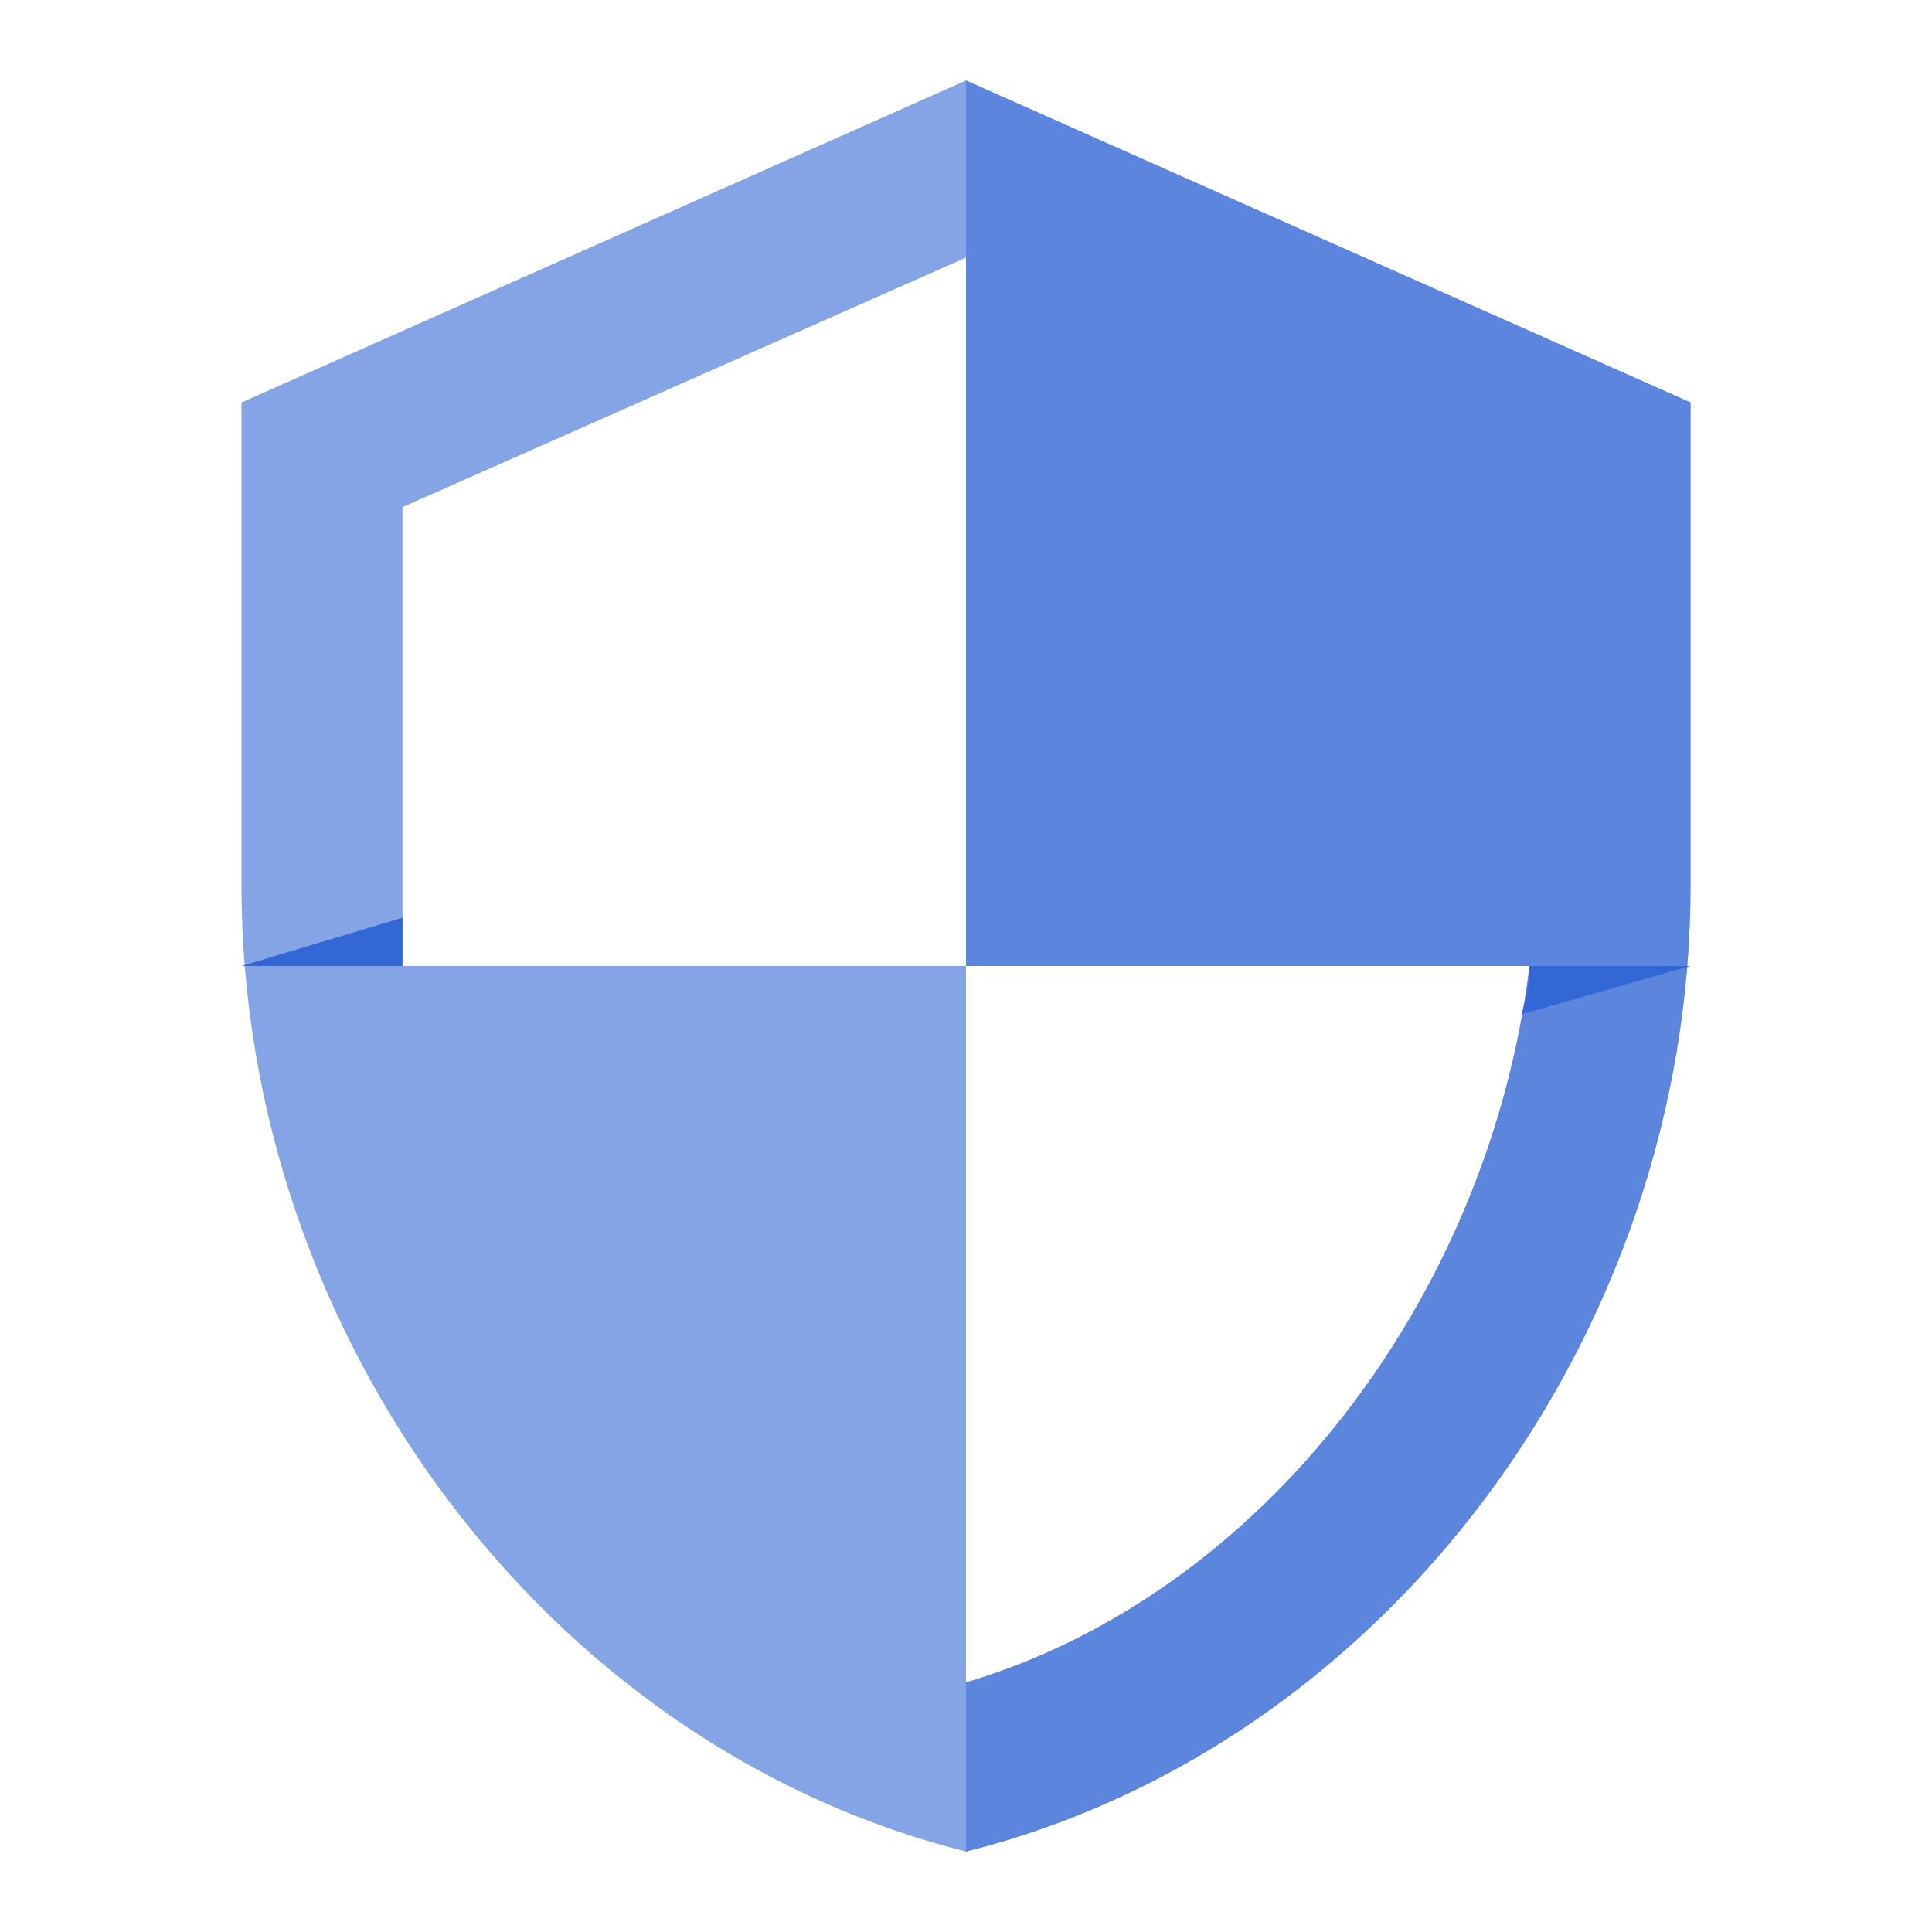
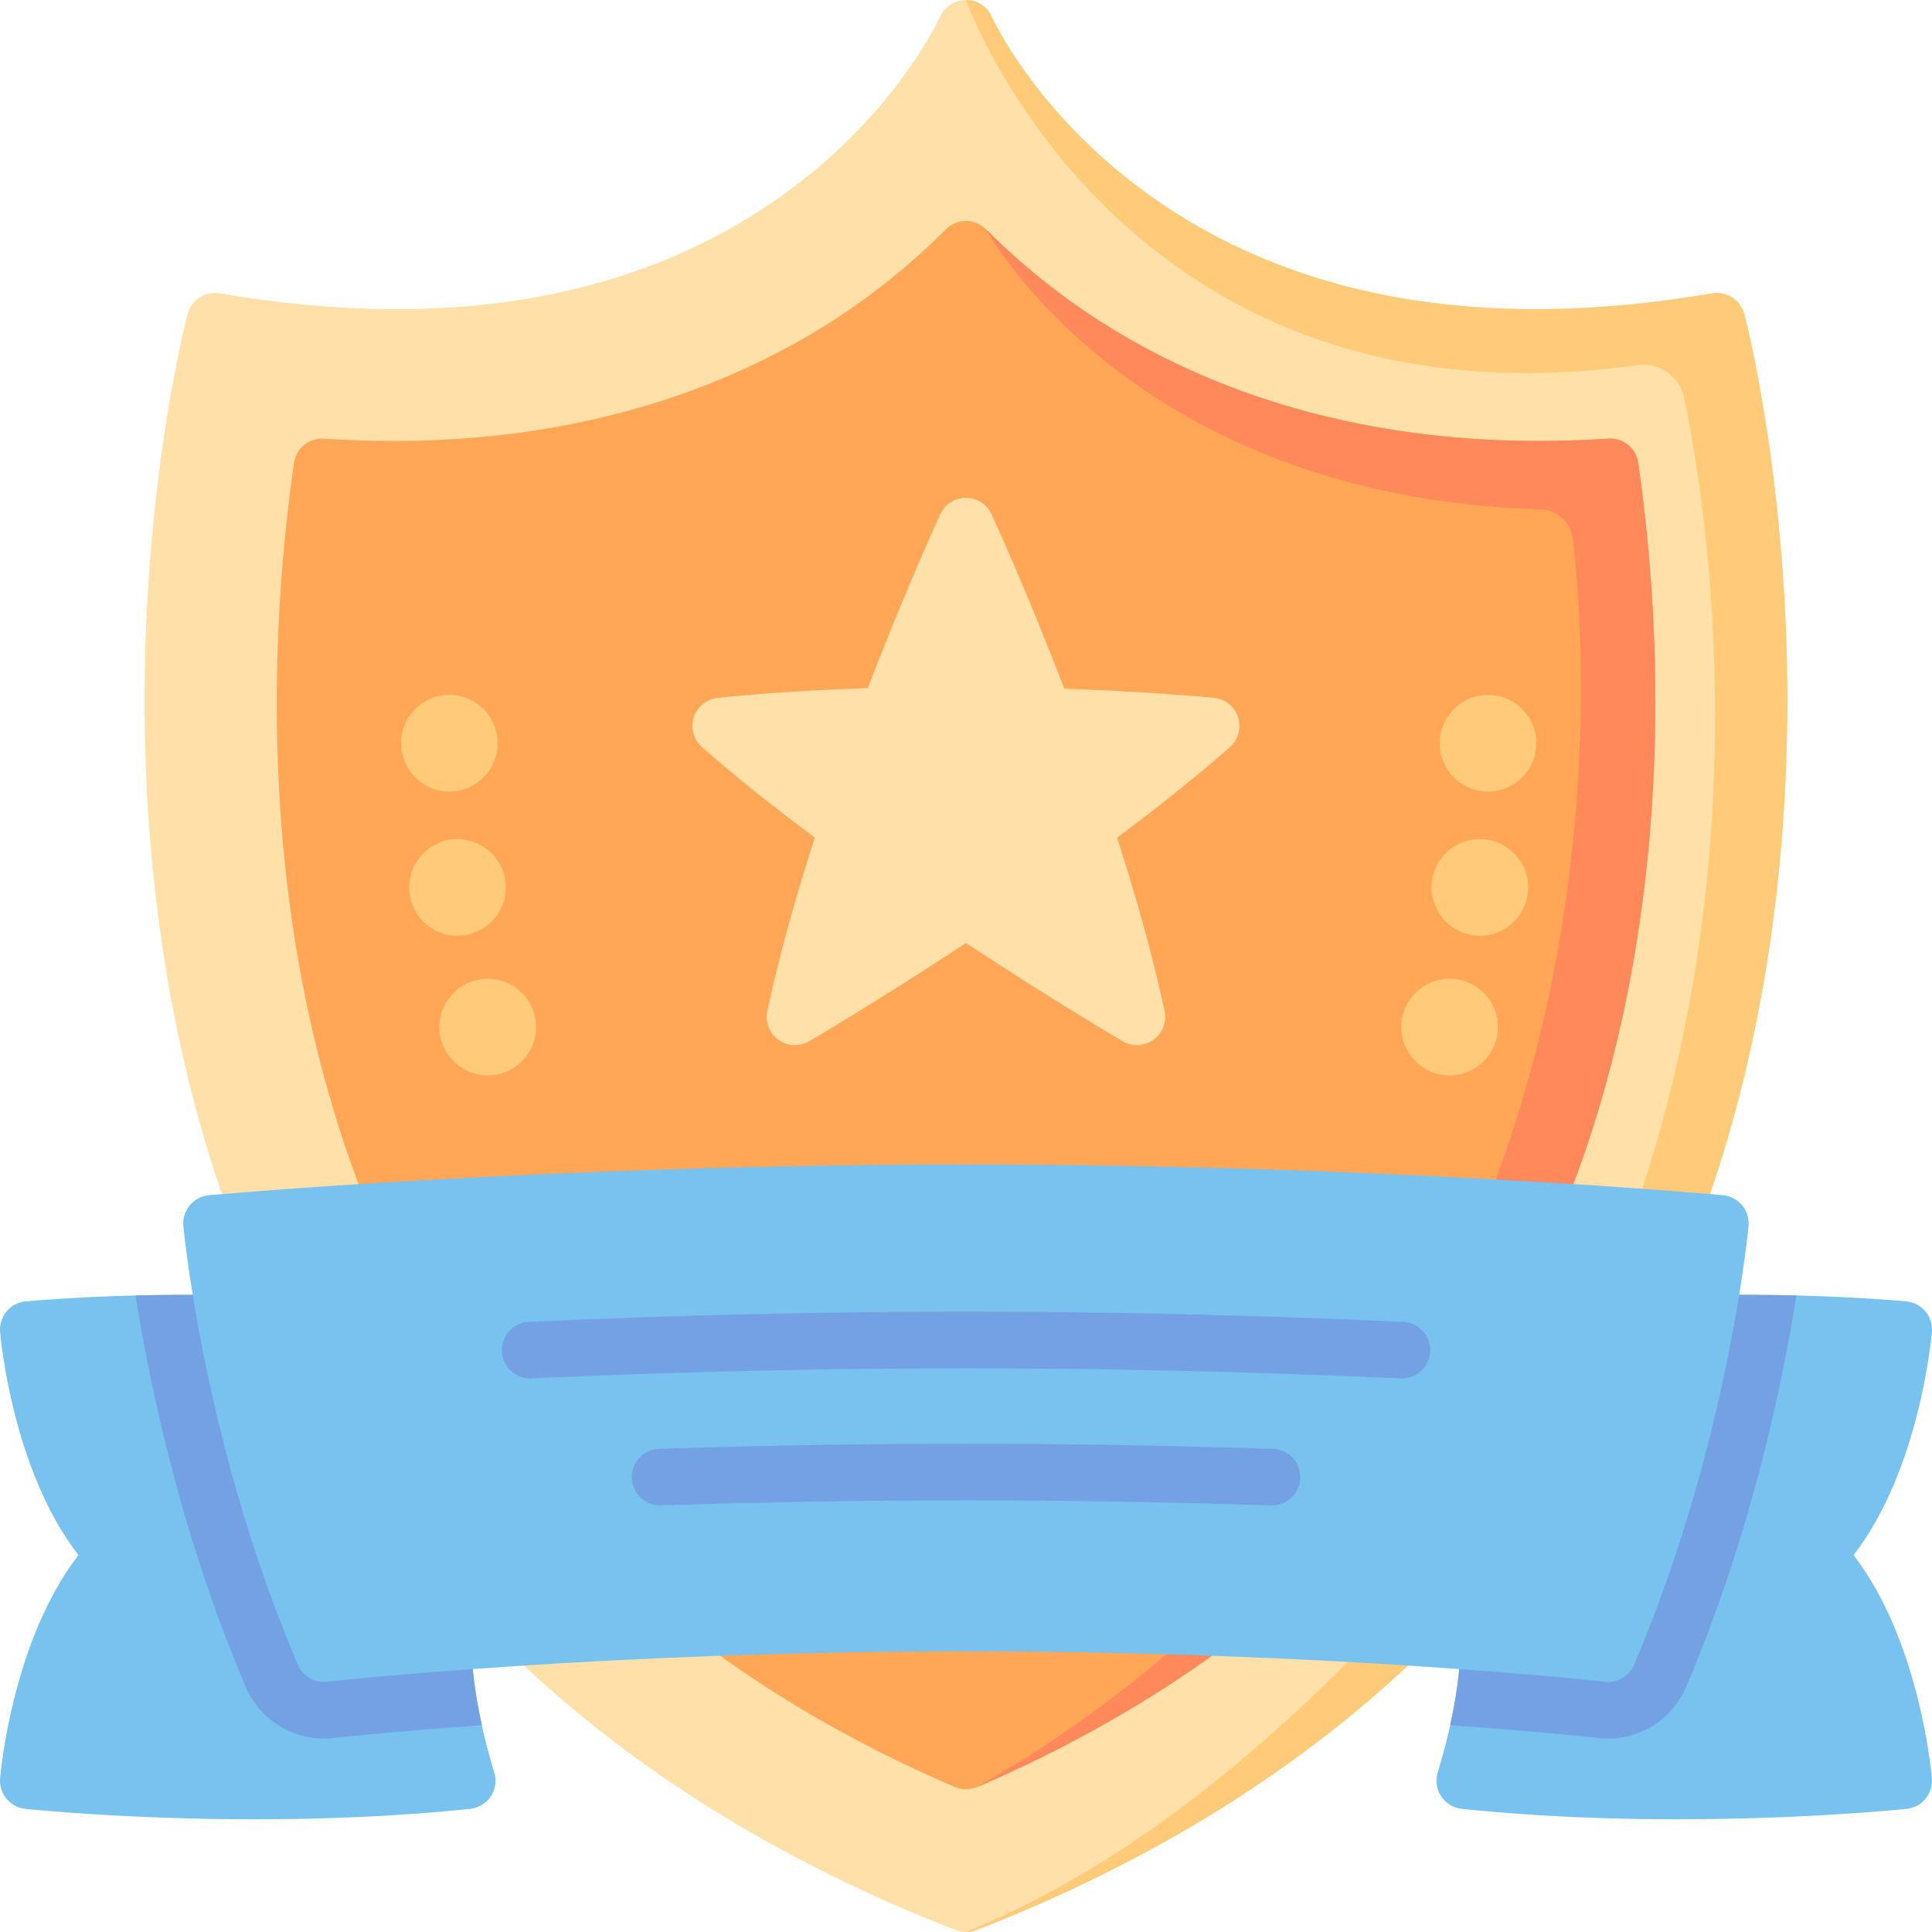
- <svg xmlns="http://www.w3.org/2000/svg" version="1.1" baseProfile="tiny" id="Layer_1" x="0px" y="0px" width="24px" height="24px" viewBox="0 0 24 24" overflow="visible" xml:space="preserve">
-   <g>
-     <g transform="translate(4, 1)">
-       <path fill="#85A4E6" d="M8,0l-9,4v6c0,5.6,3.8,10.7,9,12c5.2-1.3,9-6.4,9-12V4L8,0z M8,11h7c-0.5,4.1-3.3,7.8-7,8.9V11l-7,0V5.3    l7-3.1V11z" />
-       <path fill="#5C85DE" d="M8,0v22c5.2-1.3,9-6.4,9-12V4L8,0z M15,11c-0.5,4.1-3.3,7.8-7,8.9V11L15,11z" />
-       <path fill-rule="evenodd" fill="#3367D6" d="M17,11h-2c0,0,0,0.3-0.1,0.6L17,11z" />
-       <polygon fill-rule="evenodd" fill="#3367D6" points="-1,11 1,11 1,10.4   " />
+ <svg xmlns="http://www.w3.org/2000/svg" width="40px" height="40px" viewBox="0 0 40 40" version="1.1">
+   <g id="Page-1" stroke="none" stroke-width="1" fill="none" fill-rule="evenodd">
+     <g id="02_dashboard" transform="translate(-53, -700)" fill-rule="nonzero">
+       <g id="badge(1)" transform="translate(53, 700)">
+         <path d="M35.142,25.451 C35.126,25.491 35.107,25.53 35.083,25.566 L29.423,34.202 C29.399,34.239 29.371,34.273 29.339,34.305 C26.871,36.666 23.8,38.569 20.211,39.96 C20.143,39.987 20.071,40 19.999,40 C19.927,40 19.855,39.987 19.787,39.96 C16.198,38.568 13.126,36.666 10.658,34.305 C10.626,34.273 10.598,34.239 10.574,34.202 L4.914,25.566 C4.89,25.53 4.871,25.491 4.855,25.451 C3.038,20.622 2.869,15.732 3.048,12.48 C3.242,8.958 3.858,6.601 3.883,6.502 C3.962,6.209 4.251,6.023 4.549,6.074 C9.33,6.891 13.29,6.178 16.321,3.954 C18.58,2.297 19.454,0.368 19.462,0.348 C19.557,0.137 19.767,0 19.998,0 L20.001,0 C20.233,0.001 20.442,0.138 20.535,0.35 C20.544,0.368 21.418,2.297 23.676,3.954 C26.707,6.178 30.668,6.891 35.448,6.074 C35.748,6.023 36.036,6.209 36.114,6.502 C36.14,6.601 36.755,8.958 36.949,12.48 C37.128,15.732 36.959,20.622 35.142,25.451 Z" id="Path" fill="#FFE0A9" />
+         <path d="M35.142,25.451 C35.126,25.491 35.107,25.53 35.083,25.566 L29.423,34.202 C29.399,34.239 29.371,34.273 29.339,34.305 C26.871,36.666 23.8,38.569 20.211,39.96 C20.143,39.987 20.071,40 19.999,40 C23.537,38.547 26.298,36.051 28.439,33.881 L33.784,25.245 C36.451,17.741 35.355,10.584 34.869,8.238 C34.777,7.791 34.353,7.497 33.901,7.559 C23.204,9.043 20.001,0 20.001,0 C20.233,0.001 20.442,0.138 20.535,0.35 C20.544,0.368 21.418,2.297 23.676,3.954 C26.707,6.178 30.668,6.891 35.448,6.074 C35.748,6.023 36.036,6.209 36.114,6.502 C36.14,6.601 36.755,8.958 36.949,12.48 C37.128,15.732 36.959,20.622 35.142,25.451 Z" id="Path" fill="#FFCB78" />
+         <g id="Group" transform="translate(5.729764, 4.575)">
+           <path d="M28.156,14.924 C27.826,16.989 27.283,18.933 26.542,20.701 C26.522,20.75 26.494,20.796 26.461,20.837 L19.642,29.475 C19.609,29.516 19.571,29.553 19.528,29.584 C18.039,30.675 16.347,31.63 14.501,32.423 C14.426,32.455 14.347,32.471 14.269,32.471 C14.19,32.471 14.111,32.455 14.037,32.423 C12.191,31.63 10.5,30.675 9.011,29.584 C8.968,29.553 8.929,29.516 8.897,29.475 L2.077,20.837 C2.044,20.796 2.017,20.75 1.997,20.701 C1.276,18.982 0.743,17.097 0.41,15.098 C-0.256,11.095 0.012,7.402 0.356,5.009 C0.399,4.705 0.669,4.487 0.974,4.507 C1.46,4.539 1.946,4.555 2.418,4.555 C7.204,4.555 10.42,2.913 12.275,1.537 C12.834,1.121 13.365,0.662 13.854,0.173 C13.964,0.062 14.113,-1.11022302e-15 14.269,-1.11022302e-15 C14.425,-1.11022302e-15 14.574,0.062 14.684,0.173 C14.684,0.173 14.684,0.173 14.685,0.173 C15.173,0.663 15.704,1.122 16.263,1.537 C18.118,2.914 21.333,4.555 26.12,4.555 C26.594,4.555 27.082,4.538 27.569,4.507 C27.873,4.486 28.144,4.705 28.187,5.008 C28.524,7.34 28.792,10.953 28.156,14.924 L28.156,14.924 Z" id="Path" fill="#FFA757" />
+           <path d="M28.156,14.924 C27.826,16.989 27.283,18.933 26.542,20.701 C26.522,20.75 26.494,20.796 26.461,20.837 L19.642,29.475 C19.609,29.516 19.571,29.553 19.528,29.584 C18.039,30.675 16.347,31.63 14.501,32.423 C28.115,24.624 27.202,9.768 26.836,6.588 C26.796,6.245 26.512,5.98 26.167,5.97 C17.754,5.725 14.732,0.259 14.685,0.173 C15.173,0.663 15.704,1.122 16.263,1.537 C18.118,2.914 21.333,4.555 26.12,4.555 C26.594,4.555 27.082,4.538 27.569,4.507 C27.873,4.486 28.144,4.705 28.187,5.008 C28.524,7.34 28.792,10.953 28.156,14.924 L28.156,14.924 Z" id="Path" fill="#FF895A" />
+         </g>
+         <g id="Group" transform="translate(0, 26.80729)" fill="#78C2EF">
+           <path d="M39.475,10.643 C39.351,10.656 37.363,10.859 34.719,10.859 C33.354,10.859 31.815,10.805 30.265,10.643 C30.09,10.624 29.931,10.527 29.835,10.379 C29.739,10.231 29.715,10.047 29.769,9.879 C29.772,9.872 29.901,9.467 30.025,8.911 C30.135,8.407 30.24,7.779 30.239,7.207 C30.239,7.089 30.274,6.974 30.34,6.877 L34.825,0.264 C34.932,0.106 35.109,0.01 35.3,0.007 C35.994,-0.006 36.633,0.001 37.191,0.014 C38.539,0.048 39.419,0.133 39.471,0.137 C39.79,0.168 40.025,0.451 39.998,0.771 C39.987,0.896 39.737,3.633 38.375,5.39 C39.737,7.147 39.987,9.885 39.998,10.01 C40.025,10.328 39.793,10.61 39.475,10.643 L39.475,10.643 Z" id="Path" />
+           <path d="M10.165,10.379 C10.068,10.527 9.91,10.624 9.734,10.643 C8.185,10.805 6.646,10.859 5.281,10.859 C2.636,10.859 0.649,10.656 0.525,10.643 C0.207,10.61 -0.025,10.328 0.002,10.01 C0.012,9.885 0.262,7.147 1.625,5.39 C0.262,3.633 0.012,0.896 0.002,0.771 C-0.025,0.451 0.21,0.168 0.529,0.137 C0.58,0.133 1.46,0.048 2.806,0.014 C3.365,0.001 4.005,-0.006 4.7,0.007 C4.89,0.01 5.068,0.106 5.175,0.264 L9.66,6.877 C9.726,6.974 9.761,7.089 9.761,7.207 C9.76,7.779 9.865,8.407 9.975,8.911 C10.098,9.467 10.228,9.872 10.23,9.879 C10.285,10.047 10.261,10.231 10.165,10.379 L10.165,10.379 Z" id="Path" />
+         </g>
+         <path d="M9.761,34.014 C9.76,34.586 9.865,35.214 9.975,35.718 C8.062,35.855 6.926,35.98 6.901,35.983 C6.837,35.99 6.771,35.994 6.705,35.994 C6.001,35.994 5.366,35.575 5.089,34.927 C3.719,31.721 3.078,28.548 2.806,26.821 C3.365,26.808 4.005,26.802 4.7,26.814 C4.89,26.817 5.068,26.913 5.175,27.071 L9.66,33.684 C9.726,33.781 9.761,33.896 9.761,34.014 L9.761,34.014 Z" id="Path" fill="#74A1E2" />
+         <path d="M37.191,26.821 C36.919,28.548 36.279,31.721 34.908,34.927 C34.628,35.583 33.996,35.994 33.297,35.994 C33.23,35.994 33.163,35.99 33.096,35.983 C33.072,35.98 31.937,35.855 30.025,35.718 C30.135,35.214 30.24,34.586 30.239,34.014 C30.239,33.896 30.274,33.781 30.34,33.684 L34.825,27.071 C34.932,26.913 35.109,26.817 35.3,26.814 C35.994,26.802 36.633,26.808 37.191,26.821 L37.191,26.821 Z" id="Path" fill="#74A1E2" />
+         <path d="M36.069,24.956 C35.969,24.836 35.826,24.76 35.671,24.746 C35.603,24.74 28.697,24.11 19.999,24.11 C11.301,24.11 4.395,24.74 4.326,24.746 C4.171,24.76 4.028,24.836 3.929,24.956 C3.83,25.075 3.782,25.23 3.797,25.385 C3.814,25.57 4.249,29.98 6.167,34.466 C6.26,34.684 6.473,34.822 6.705,34.822 C6.727,34.822 6.749,34.82 6.771,34.818 C6.827,34.812 12.467,34.188 19.999,34.188 C27.531,34.188 33.171,34.812 33.227,34.818 C33.484,34.847 33.729,34.704 33.831,34.466 C35.749,29.98 36.183,25.57 36.201,25.385 C36.215,25.23 36.168,25.075 36.069,24.956 Z" id="Path" fill="#78C2EF" />
+         <g id="Group" transform="translate(10.38953, 27.15648)" fill="#74A1E2">
+           <path d="M18.664,0.212 C15.605,0.071 12.559,-4.4408921e-15 9.609,-4.4408921e-15 C6.661,-4.4408921e-15 3.616,0.071 0.559,0.211 C0.236,0.226 -0.014,0.5 0.001,0.824 C0.015,1.147 0.292,1.397 0.613,1.382 C3.652,1.243 6.679,1.172 9.609,1.172 C12.541,1.172 15.569,1.243 18.61,1.382 C18.619,1.383 18.628,1.383 18.637,1.383 C18.948,1.383 19.208,1.138 19.222,0.824 C19.237,0.501 18.987,0.226 18.664,0.212 L18.664,0.212 Z" id="Path" />
+           <path d="M15.965,2.84 C13.817,2.77 11.679,2.734 9.609,2.734 C7.54,2.734 5.404,2.77 3.258,2.84 C2.934,2.85 2.681,3.121 2.691,3.445 C2.702,3.768 2.974,4.021 3.296,4.011 C5.429,3.942 7.553,3.906 9.609,3.906 C11.666,3.906 13.792,3.942 15.926,4.011 C15.933,4.011 15.939,4.012 15.946,4.012 C16.261,4.012 16.521,3.762 16.531,3.445 C16.542,3.121 16.288,2.851 15.965,2.84 Z" id="Path" />
+         </g>
+         <g id="Group" transform="translate(8.716719, 14.80117)" fill="#FFCB78">
+           <circle id="Oval" cx="1.381" cy="6.463" r="1" />
+           <circle id="Oval" cx="0.755" cy="3.572" r="1" />
+           <circle id="Oval" cx="0.586" cy="0.586" r="1" />
+           <circle id="Oval" cx="21.296" cy="6.463" r="1" />
+           <circle id="Oval" cx="21.922" cy="3.572" r="1" />
+           <circle id="Oval" cx="22.091" cy="0.586" r="1" />
+         </g>
+         <path d="M25.633,14.852 C25.562,14.63 25.366,14.471 25.134,14.448 C25.08,14.442 23.868,14.323 22.035,14.258 C21.234,12.173 20.536,10.663 20.529,10.647 C20.433,10.44 20.226,10.308 19.999,10.308 C19.771,10.308 19.564,10.44 19.468,10.647 C19.461,10.663 18.766,12.167 17.967,14.247 C16.877,14.282 15.834,14.35 14.862,14.448 C14.631,14.471 14.435,14.63 14.364,14.852 C14.293,15.074 14.36,15.318 14.535,15.471 C15.197,16.052 15.981,16.681 16.87,17.342 C16.45,18.642 16.12,19.846 15.887,20.929 C15.838,21.156 15.927,21.39 16.115,21.527 C16.217,21.601 16.338,21.638 16.459,21.638 C16.56,21.638 16.662,21.612 16.753,21.558 C16.768,21.55 18.19,20.716 19.999,19.524 C21.808,20.716 23.229,21.55 23.244,21.558 C23.444,21.675 23.695,21.663 23.882,21.527 C24.07,21.39 24.16,21.156 24.111,20.929 C23.877,19.846 23.547,18.642 23.128,17.342 C24.016,16.681 24.8,16.052 25.462,15.471 C25.637,15.317 25.704,15.074 25.633,14.852 L25.633,14.852 Z" id="Path" fill="#FFE0A9" />
+       </g>
    </g>
  </g>
</svg>
